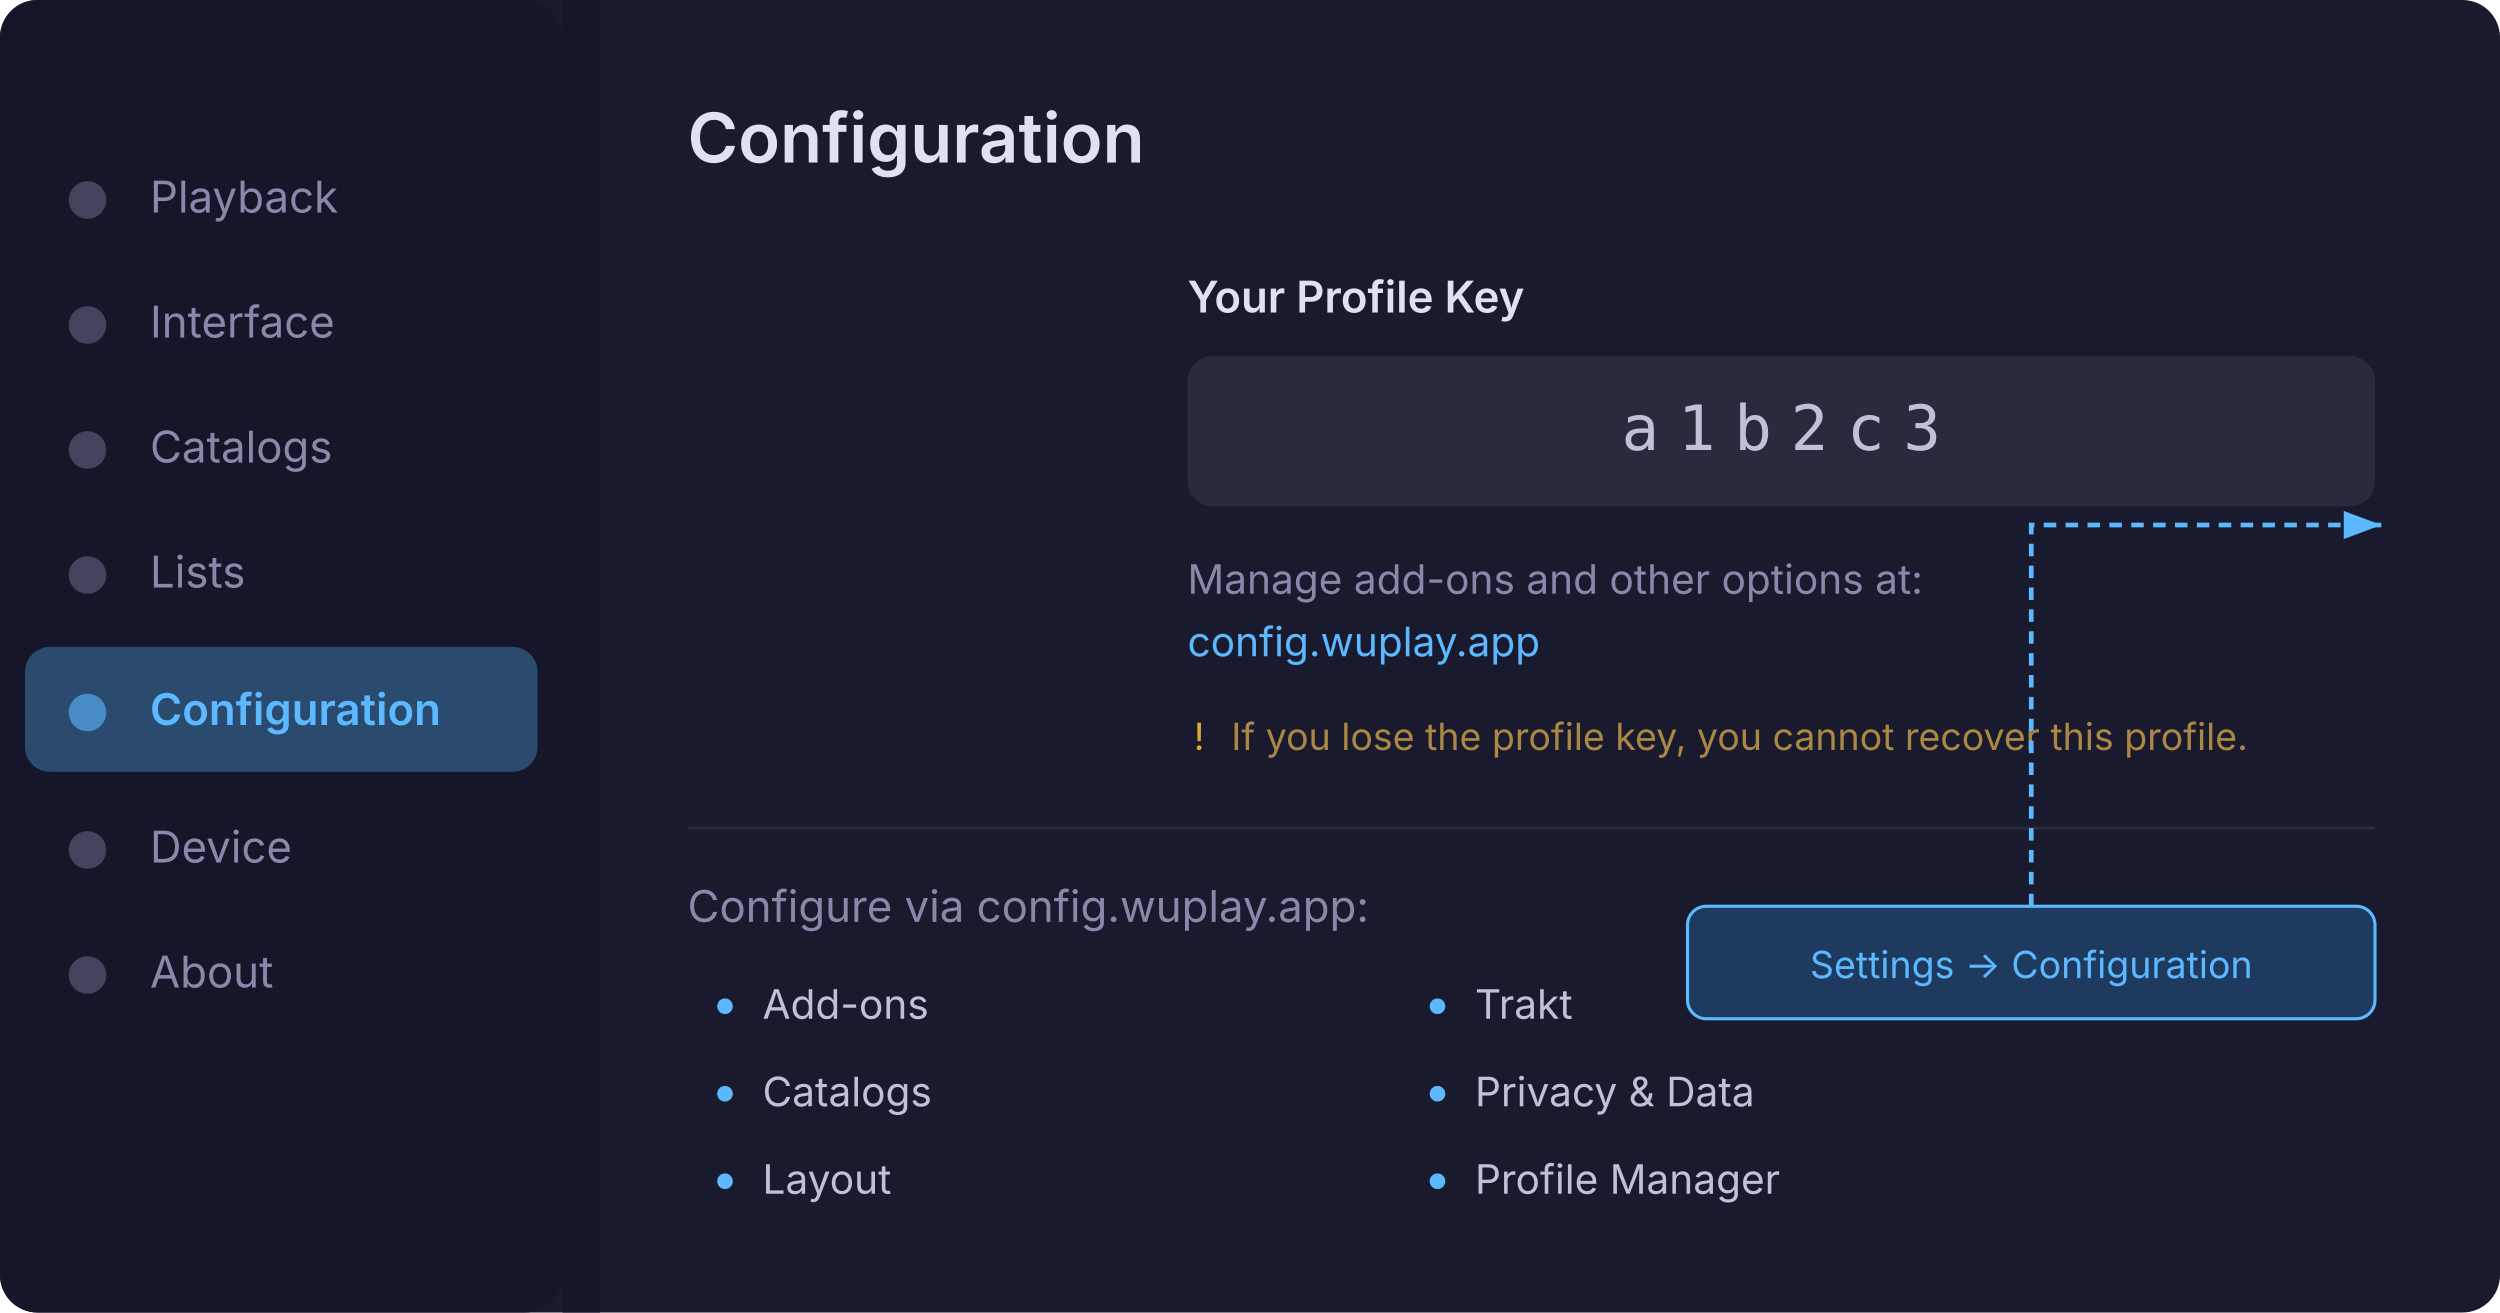
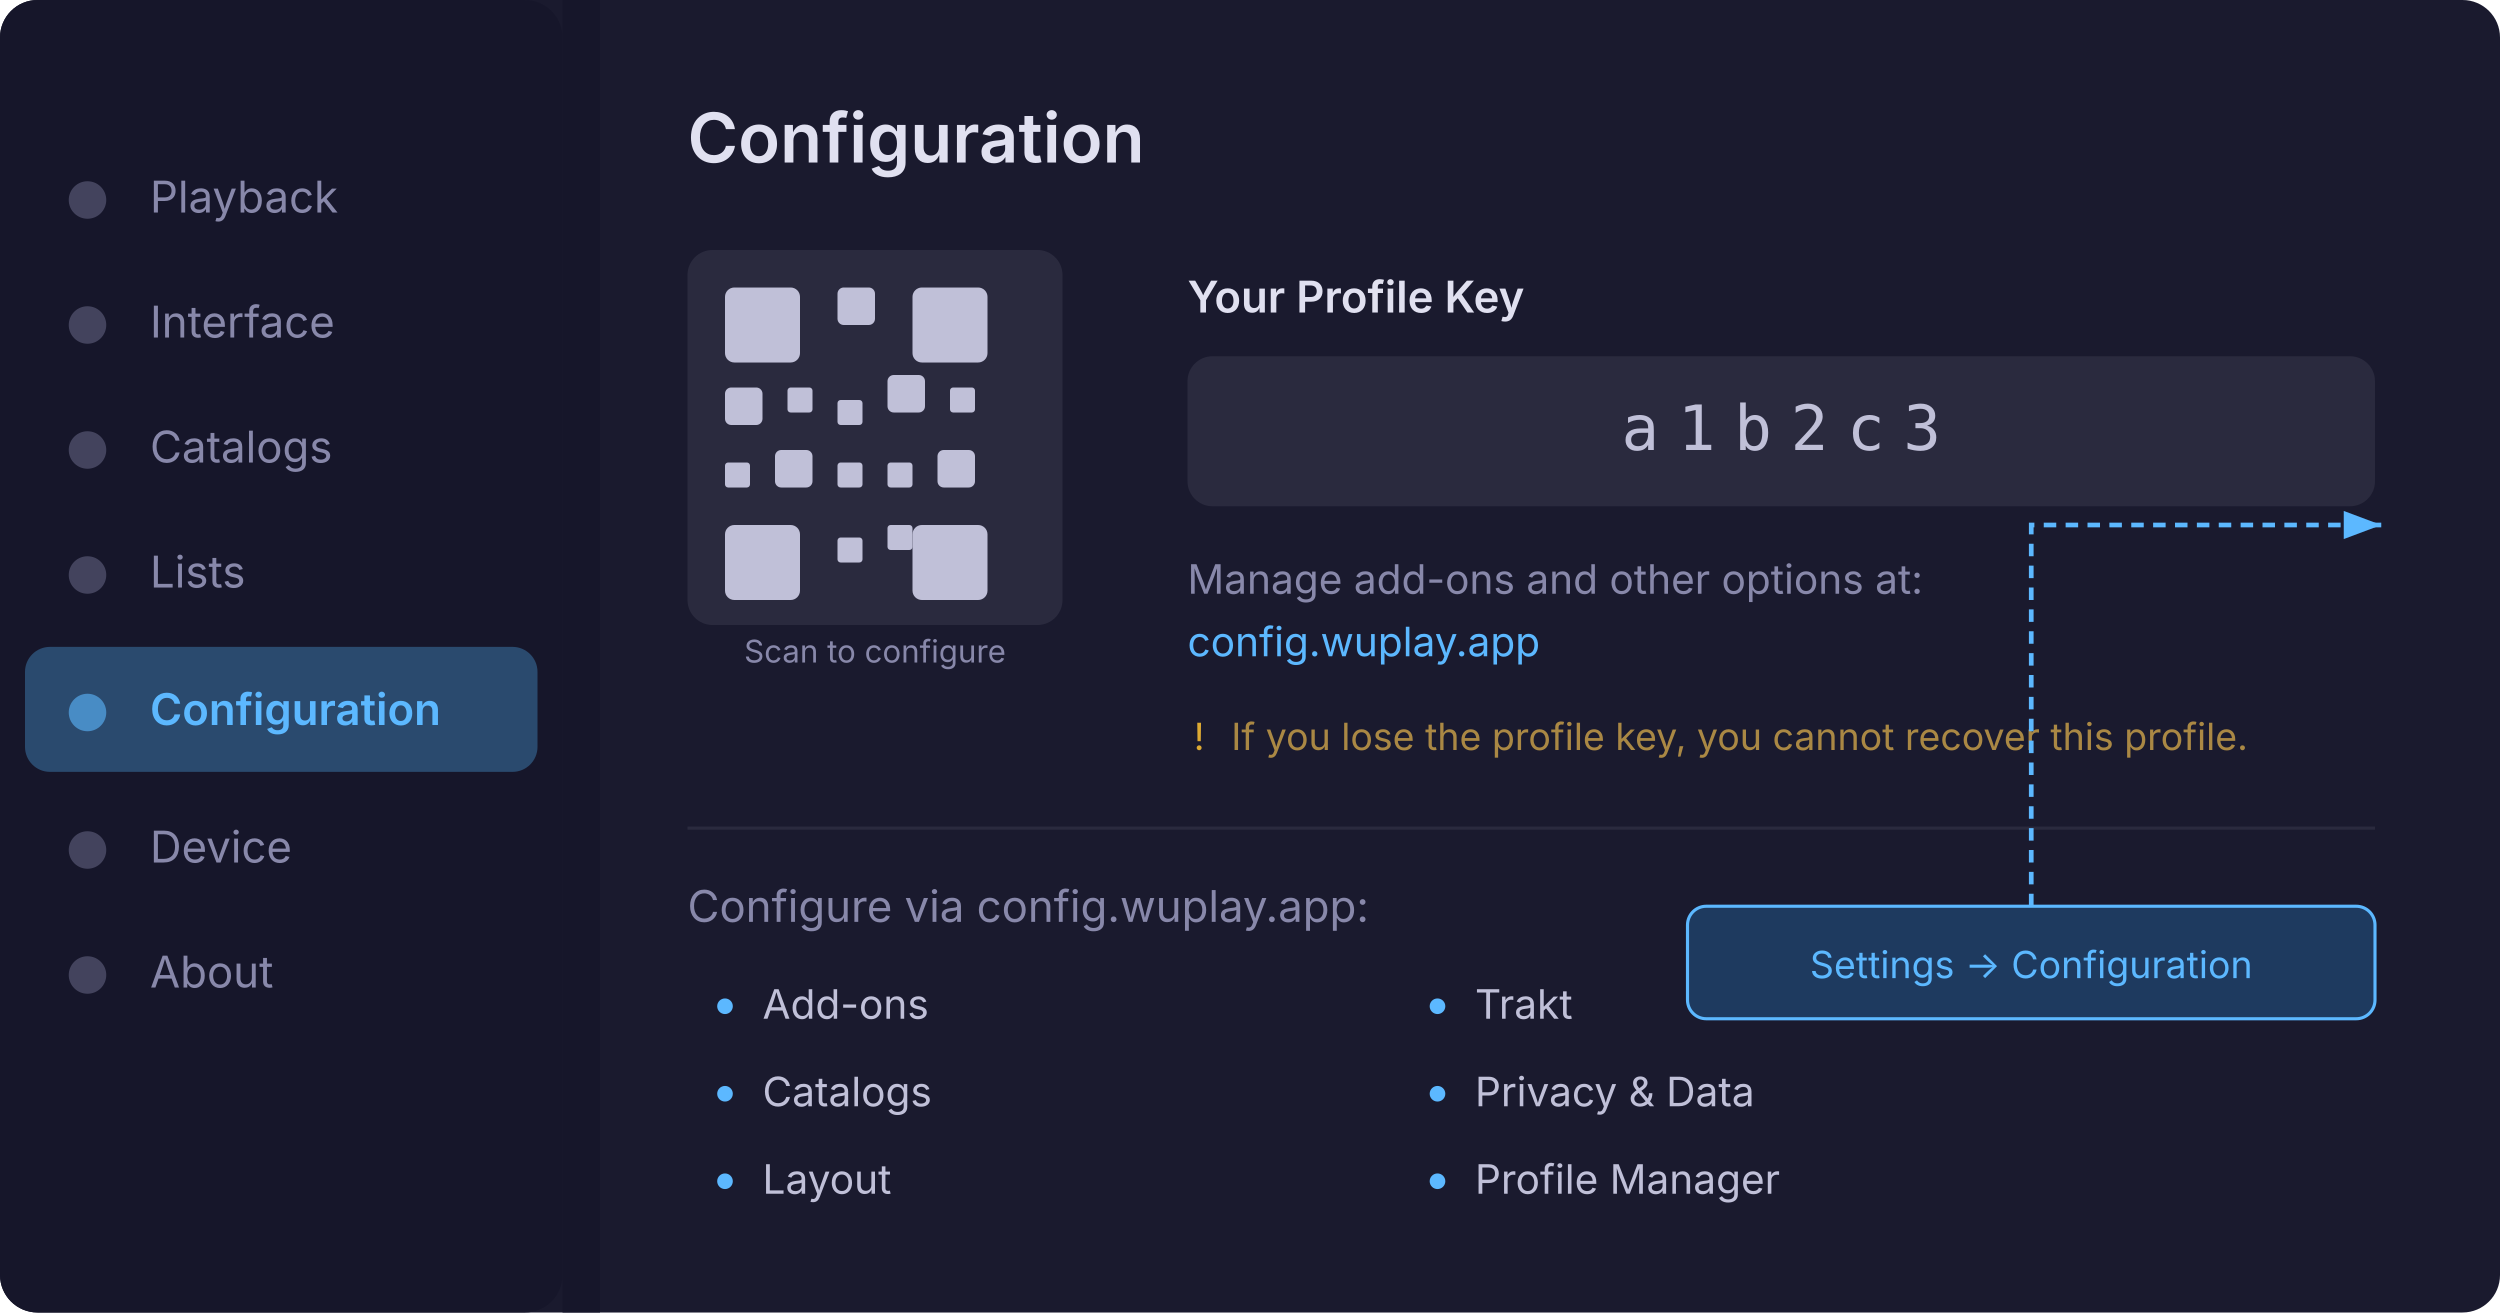
<svg xmlns="http://www.w3.org/2000/svg" viewBox="0 0 800 420" fill="none">
  <rect width="800" height="420" rx="12" fill="#1a1a2e" />
  <rect x="0" y="0" width="180" height="420" rx="12" fill="#16162a" />
  <rect x="180" y="0" width="12" height="420" fill="#16162a" />
  <text x="48" y="68" font-family="system-ui, -apple-system, sans-serif" font-size="14" fill="#8888aa">Playback</text>
  <text x="48" y="108" font-family="system-ui, -apple-system, sans-serif" font-size="14" fill="#8888aa">Interface</text>
  <text x="48" y="148" font-family="system-ui, -apple-system, sans-serif" font-size="14" fill="#8888aa">Catalogs</text>
  <text x="48" y="188" font-family="system-ui, -apple-system, sans-serif" font-size="14" fill="#8888aa">Lists</text>
  <rect x="8" y="207" width="164" height="40" rx="8" fill="#2a4a6e" />
  <text x="48" y="232" font-family="system-ui, -apple-system, sans-serif" font-size="14" font-weight="600" fill="#5cb8ff">Configuration</text>
  <text x="48" y="276" font-family="system-ui, -apple-system, sans-serif" font-size="14" fill="#8888aa">Device</text>
  <text x="48" y="316" font-family="system-ui, -apple-system, sans-serif" font-size="14" fill="#8888aa">About</text>
  <circle cx="28" cy="64" r="6" fill="#8888aa" opacity="0.4" />
  <circle cx="28" cy="104" r="6" fill="#8888aa" opacity="0.4" />
  <circle cx="28" cy="144" r="6" fill="#8888aa" opacity="0.4" />
  <circle cx="28" cy="184" r="6" fill="#8888aa" opacity="0.4" />
  <circle cx="28" cy="228" r="6" fill="#5cb8ff" opacity="0.6" />
  <circle cx="28" cy="272" r="6" fill="#8888aa" opacity="0.4" />
  <circle cx="28" cy="312" r="6" fill="#8888aa" opacity="0.4" />
  <text x="220" y="52" font-family="system-ui, -apple-system, sans-serif" font-size="22" font-weight="600" fill="#e0e0f0">Configuration</text>
+   <rect x="220" y="80" width="120" height="120" rx="8" fill="#2a2a3e" />
+   <rect x="232" y="92" width="24" height="24" rx="3" fill="#c0c0d8" />
+   <rect x="268" y="92" width="12" height="12" rx="2" fill="#c0c0d8" />
+   <rect x="292" y="92" width="24" height="24" rx="3" fill="#c0c0d8" />
+   <rect x="232" y="124" width="12" height="12" rx="2" fill="#c0c0d8" />
+   <rect x="252" y="124" width="8" height="8" rx="1" fill="#c0c0d8" />
+   <rect x="268" y="128" width="8" height="8" rx="1" fill="#c0c0d8" />
+   <rect x="284" y="120" width="12" height="12" rx="2" fill="#c0c0d8" />
+   <rect x="304" y="124" width="8" height="8" rx="1" fill="#c0c0d8" />
+   <rect x="232" y="148" width="8" height="8" rx="1" fill="#c0c0d8" />
+   <rect x="248" y="144" width="12" height="12" rx="2" fill="#c0c0d8" />
+   <rect x="268" y="148" width="8" height="8" rx="1" fill="#c0c0d8" />
+   <rect x="284" y="148" width="8" height="8" rx="1" fill="#c0c0d8" />
+   <rect x="300" y="144" width="12" height="12" rx="2" fill="#c0c0d8" />
+   <rect x="232" y="168" width="24" height="24" rx="3" fill="#c0c0d8" />
+   <rect x="268" y="172" width="8" height="8" rx="1" fill="#c0c0d8" />
+   <rect x="284" y="168" width="8" height="8" rx="1" fill="#c0c0d8" />
+   <rect x="292" y="168" width="24" height="24" rx="3" fill="#c0c0d8" />
+   <text x="280" y="212" font-family="system-ui, -apple-system, sans-serif" font-size="10" fill="#8888aa" text-anchor="middle">Scan to configure</text>
  <text x="380" y="100" font-family="system-ui, -apple-system, sans-serif" font-size="14" font-weight="600" fill="#e0e0f0">Your Profile Key</text>
  <rect x="380" y="114" width="380" height="48" rx="8" fill="#2a2a3e" />
  <text x="570" y="144" font-family="'SF Mono', 'Fira Code', monospace" font-size="20" fill="#c0c0d8" text-anchor="middle" letter-spacing="6">a1b2c3</text>
  <text x="380" y="190" font-family="system-ui, -apple-system, sans-serif" font-size="13" fill="#8888aa">Manage add-ons and other options at:</text>
  <text x="380" y="210" font-family="system-ui, -apple-system, sans-serif" font-size="13" fill="#5cb8ff">config.wuplay.app</text>
  <text x="394" y="240" font-family="system-ui, -apple-system, sans-serif" font-size="12" fill="#aa8844">If you lose the profile key, you cannot recover this profile.</text>
  <text x="382" y="240" font-family="system-ui, -apple-system, sans-serif" font-size="12" fill="#ddaa33">!</text>
  <line x1="220" y1="265" x2="760" y2="265" stroke="#2a2a3e" stroke-width="1" />
  <text x="220" y="295" font-family="system-ui, -apple-system, sans-serif" font-size="14" fill="#8888aa">Configure via config.wuplay.app:</text>
  <circle cx="232" cy="322" r="2.5" fill="#5cb8ff" />
  <text x="244" y="326" font-family="system-ui, -apple-system, sans-serif" font-size="13" fill="#c0c0d8">Add-ons</text>
  <circle cx="232" cy="350" r="2.5" fill="#5cb8ff" />
  <text x="244" y="354" font-family="system-ui, -apple-system, sans-serif" font-size="13" fill="#c0c0d8">Catalogs</text>
  <circle cx="232" cy="378" r="2.5" fill="#5cb8ff" />
  <text x="244" y="382" font-family="system-ui, -apple-system, sans-serif" font-size="13" fill="#c0c0d8">Layout</text>
  <circle cx="460" cy="322" r="2.5" fill="#5cb8ff" />
  <text x="472" y="326" font-family="system-ui, -apple-system, sans-serif" font-size="13" fill="#c0c0d8">Trakt</text>
  <circle cx="460" cy="350" r="2.5" fill="#5cb8ff" />
  <text x="472" y="354" font-family="system-ui, -apple-system, sans-serif" font-size="13" fill="#c0c0d8">Privacy &amp; Data</text>
  <circle cx="460" cy="378" r="2.5" fill="#5cb8ff" />
  <text x="472" y="382" font-family="system-ui, -apple-system, sans-serif" font-size="13" fill="#c0c0d8">Profile Manager</text>
  <rect x="540" y="290" width="220" height="36" rx="6" fill="#1e3a5f" stroke="#5cb8ff" stroke-width="1" />
  <text x="650" y="313" font-family="system-ui, -apple-system, sans-serif" font-size="12" fill="#5cb8ff" text-anchor="middle">Settings → Configuration</text>
  <path d="M 650 290 L 650 168 L 762 168" stroke="#5cb8ff" stroke-width="1.5" fill="none" stroke-dasharray="4 3" marker-end="url(#arrow)" />
  <defs>
    <marker id="arrow" markerWidth="8" markerHeight="6" refX="8" refY="3" orient="auto">
      <path d="M0,0 L8,3 L0,6" fill="#5cb8ff" />
    </marker>
  </defs>
</svg>
